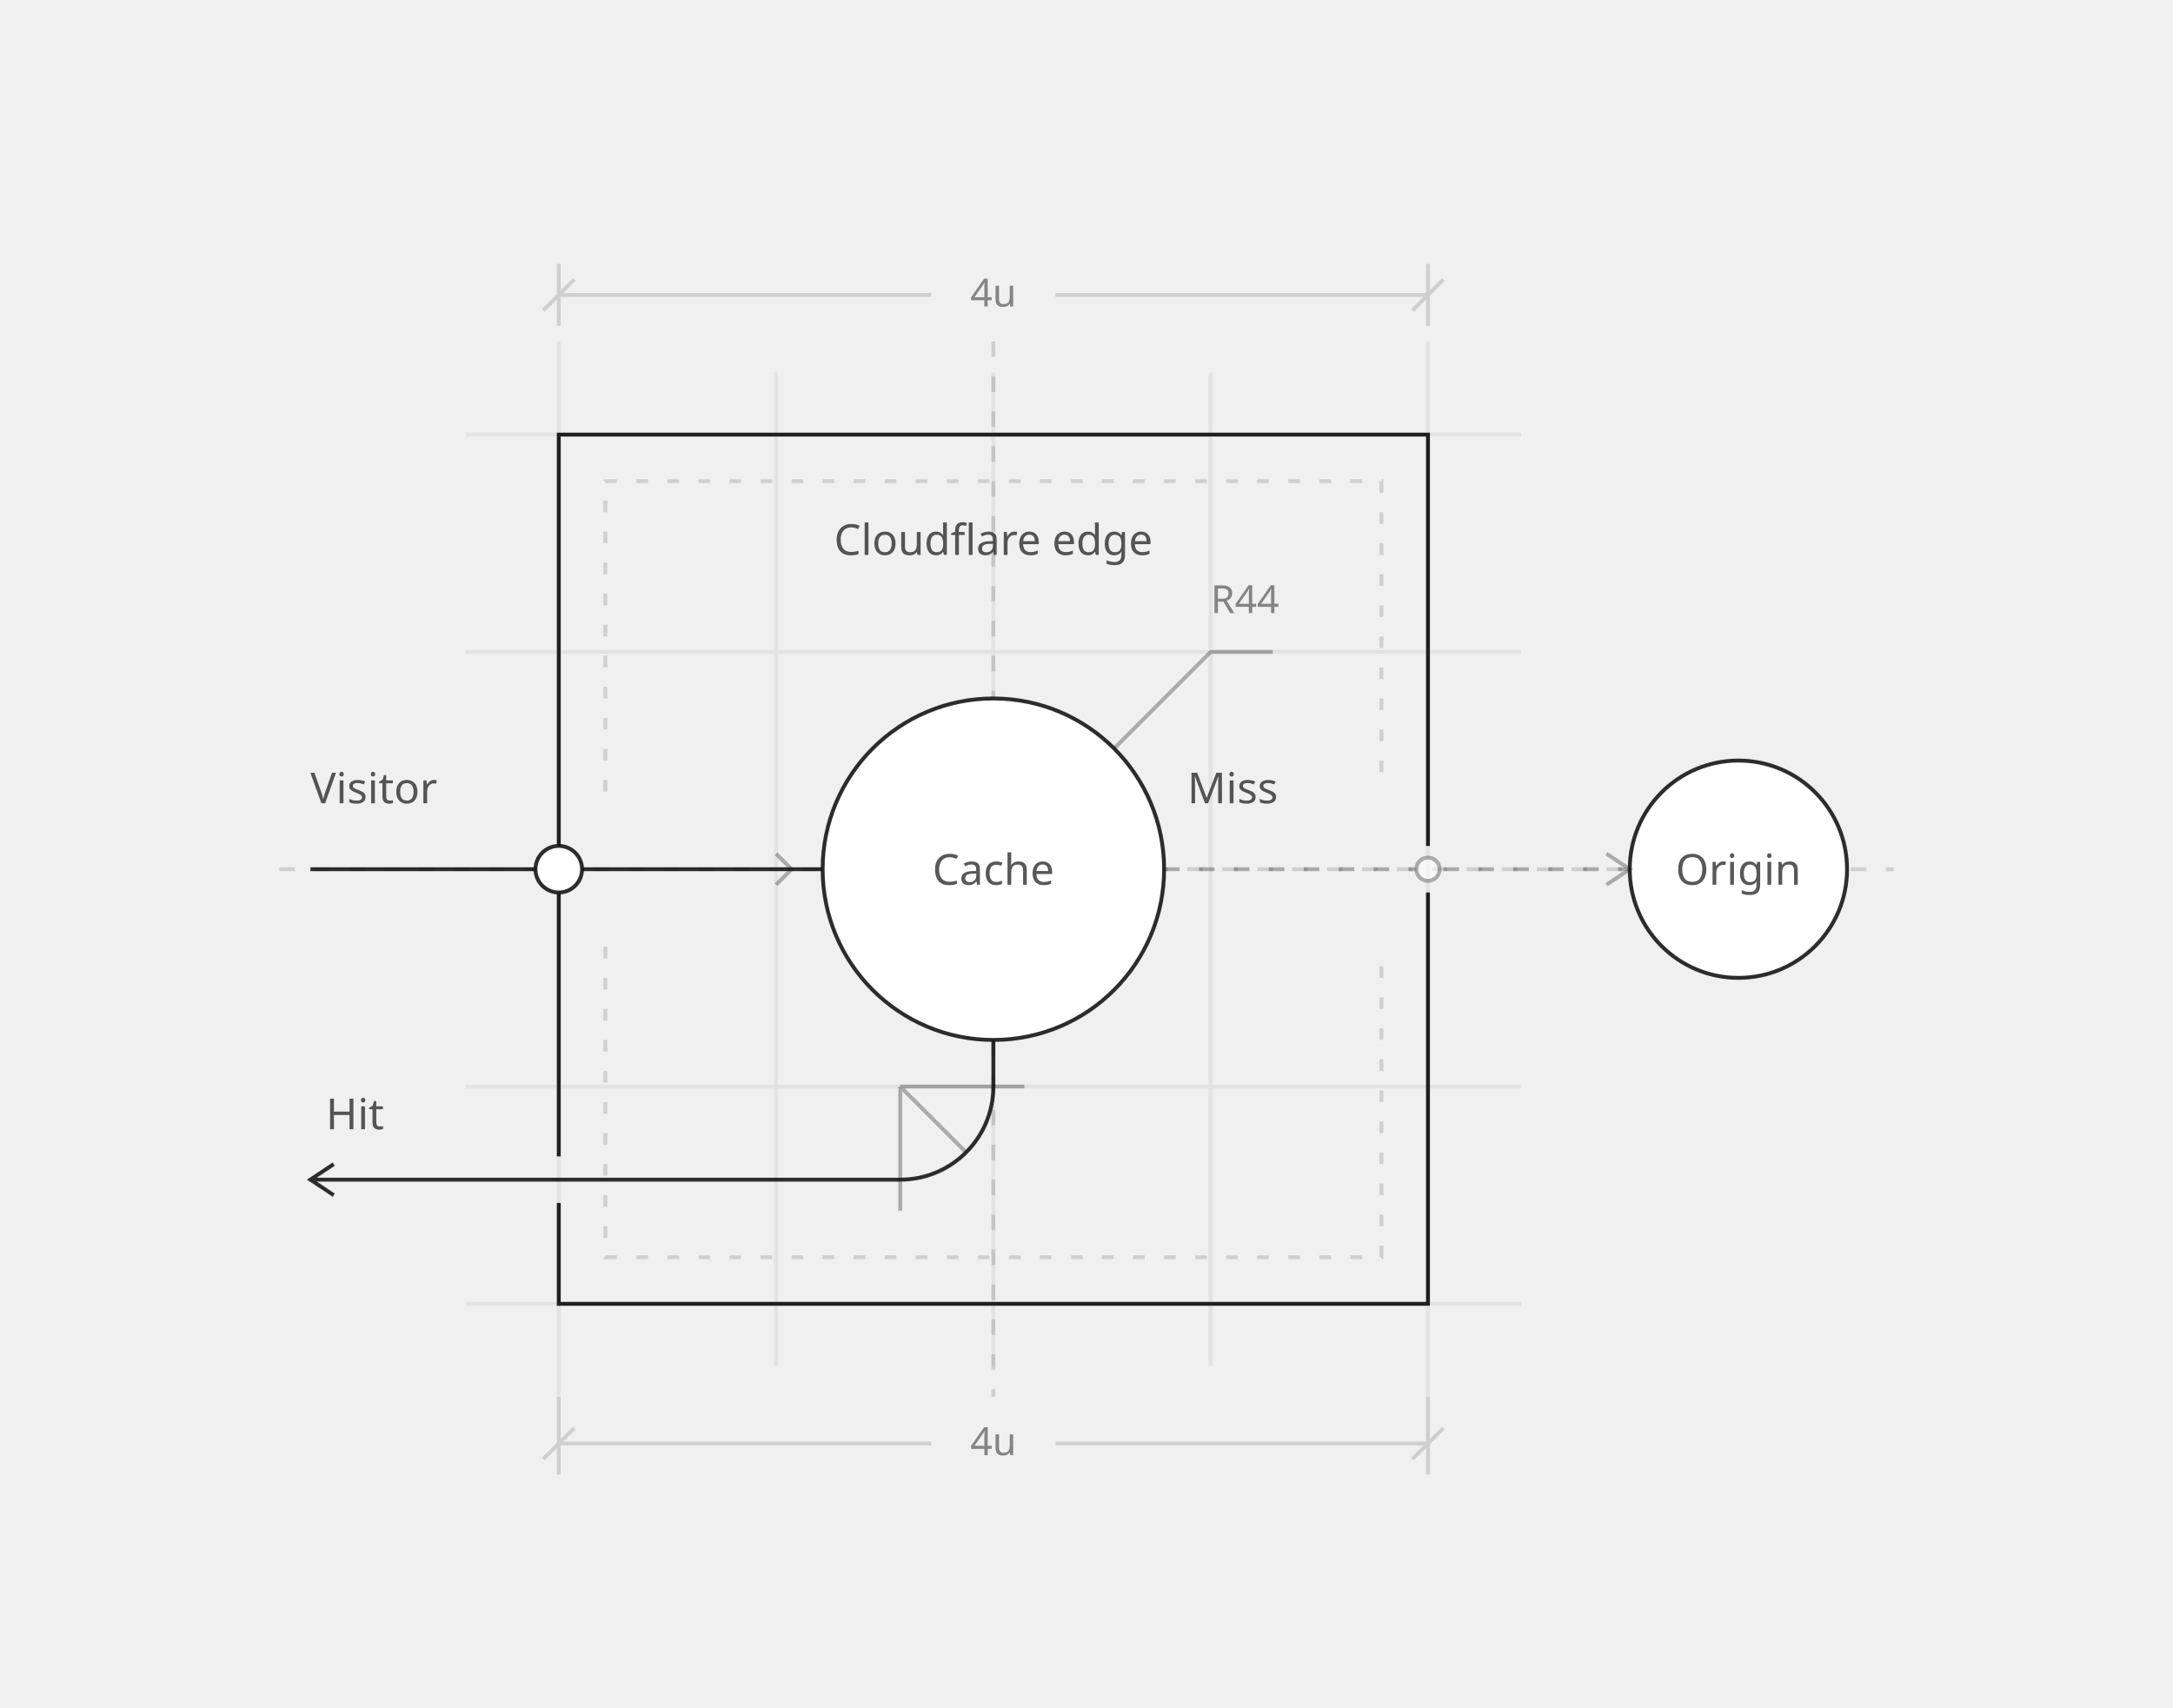
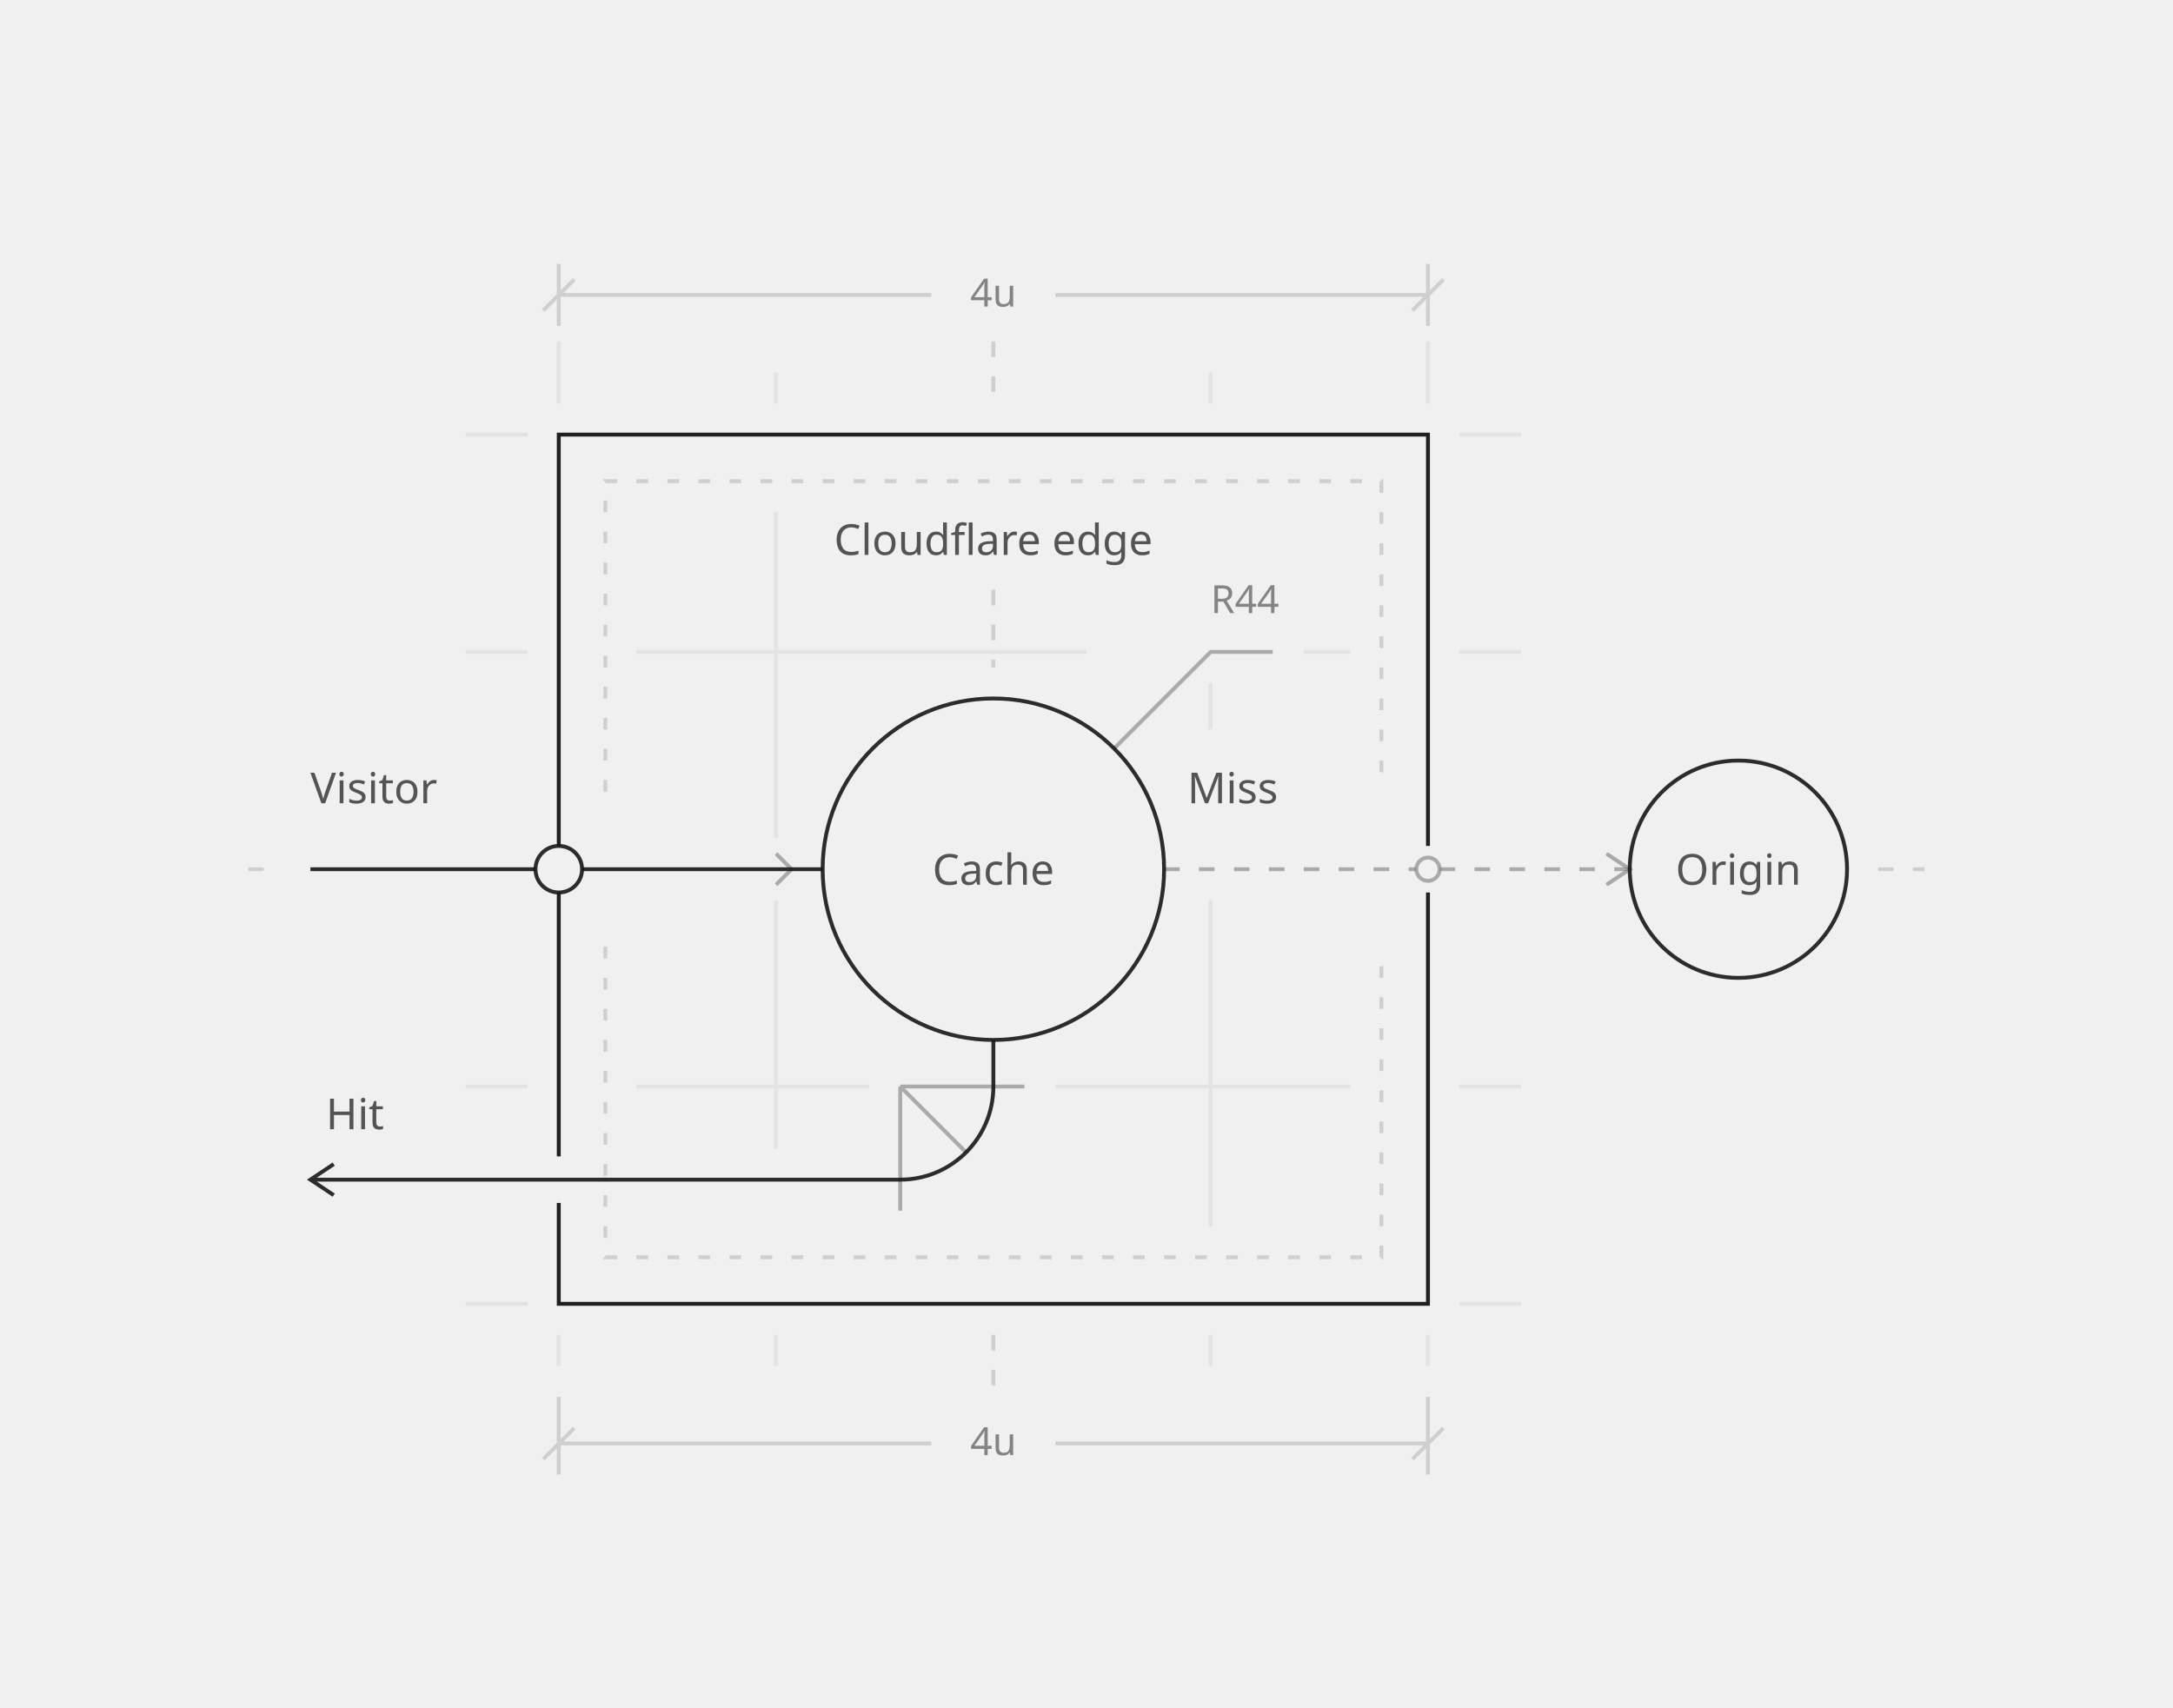
<svg xmlns="http://www.w3.org/2000/svg" fill="none" focusable="false" stroke="#171717" stroke-width="1" stroke-opacity="0.8" viewBox="0 0 560 440" style="overflow:visible;font-family:Cal Sans, sans-serif;font-optical-sizing:auto;font-synthesis:none;font-variation-settings:'GEOM' 25;font-weight:400;color:#171717" width="560" height="440" role="img" aria-labelledby="srv-01-plotter-title" aria-describedby="srv-01-plotter-desc">
  <g opacity="0.1" stroke-width="1" stroke-opacity="0.6">
-     <path d="M144 88V360M200 96V352M256 96V352M312 96V352M368 88V360M120 112H392M120 168H392M120 280H392M120 336H392" />
+     <path d="M144 88V104M144 344V352M200 96V104M200 132V216M200 232V296M200 344V352M312 96V104M312 176V188M312 232V316M312 344V352M368 88V104M368 344V352M120 112H136M376 112H392M120 168H136M164 168H280M336 168H348M376 168H392M120 280H136M164 280H224M272 280H348M376 280H392M120 336H136M376 336H392" />
  </g>
  <g opacity="0.25" stroke-width="1" stroke-opacity="0.6">
-     <path d="M72 224H488M256 88V360" stroke-dasharray="4 5" />
+     <path d="M64 224H72M484 224H496M256 88V104M256 152V172M256 344V360" stroke-dasharray="4 5" />
    <path d="M144 76H240M272 76H368M144 68V84M368 68V84m-228-4 8-8m216 8 8-8" />
    <path d="M144 360V380M368 360V380M144 372H240M272 372H368m-228 4 8-8m216 8 8-8" />
  </g>
  <path d="M144 218V112H368V218M368 230V336H144V310M144 298V230" stroke-width="1" stroke-opacity="0.95" />
  <path d="M156 204V124H356V204M156 244V324H356V244" opacity="0.25" stroke-dasharray="3 5" stroke-width="1" stroke-opacity="0.6" />
  <g stroke-width="1" stroke-opacity="0.9">
    <path d="M80 224H138M150 224H212" />
-     <circle cx="144" cy="224" fill="#ffffff" r="6" />
-     <circle cx="256" cy="224" fill="#ffffff" r="44" />
-     <circle cx="448" cy="224" fill="#ffffff" r="28" />
+     <circle cx="144" cy="224" r="6" />
+     <circle cx="256" cy="224" r="44" />
+     <circle cx="448" cy="224" r="28" />
    <path d="M256 268V280A24 24 0 0 1 232 304H80m6-4-6 4 6 4" />
  </g>
  <g opacity="0.5" stroke-width="1" stroke-opacity="0.65">
-     <path d="M300 224H420" stroke-dasharray="4 5" />
+     <path d="M300 224H365M371 224H420" stroke-dasharray="4 5" />
    <path d="m414 220 6 4-6 4M200 220l4 4-4 4" />
-     <circle cx="368" cy="224" fill="#ffffff" r="3" />
+     <circle cx="368" cy="224" r="3" />
    <path d="M232 280H264M232 280V312M232 280 249 297" />
    <path d="M287.1 192.9 312 168H328" />
  </g>
  <g fill="#171717" font-size="11" opacity="0.72" stroke="none">
    <text x="80" y="207">Visitor</text>
    <text text-anchor="middle" x="256" y="228">Cache</text>
    <text text-anchor="middle" x="448" y="228">Origin</text>
    <text text-anchor="middle" x="256" y="143">Cloudflare edge</text>
    <text x="306" y="207">Miss</text>
    <text x="84" y="291">Hit</text>
  </g>
  <g fill="#171717" font-size="10" opacity="0.5" stroke="none">
    <text text-anchor="middle" x="256" y="79">4u</text>
    <text text-anchor="middle" x="256" y="375">4u</text>
    <text x="312" y="158">R44</text>
  </g>
</svg>
